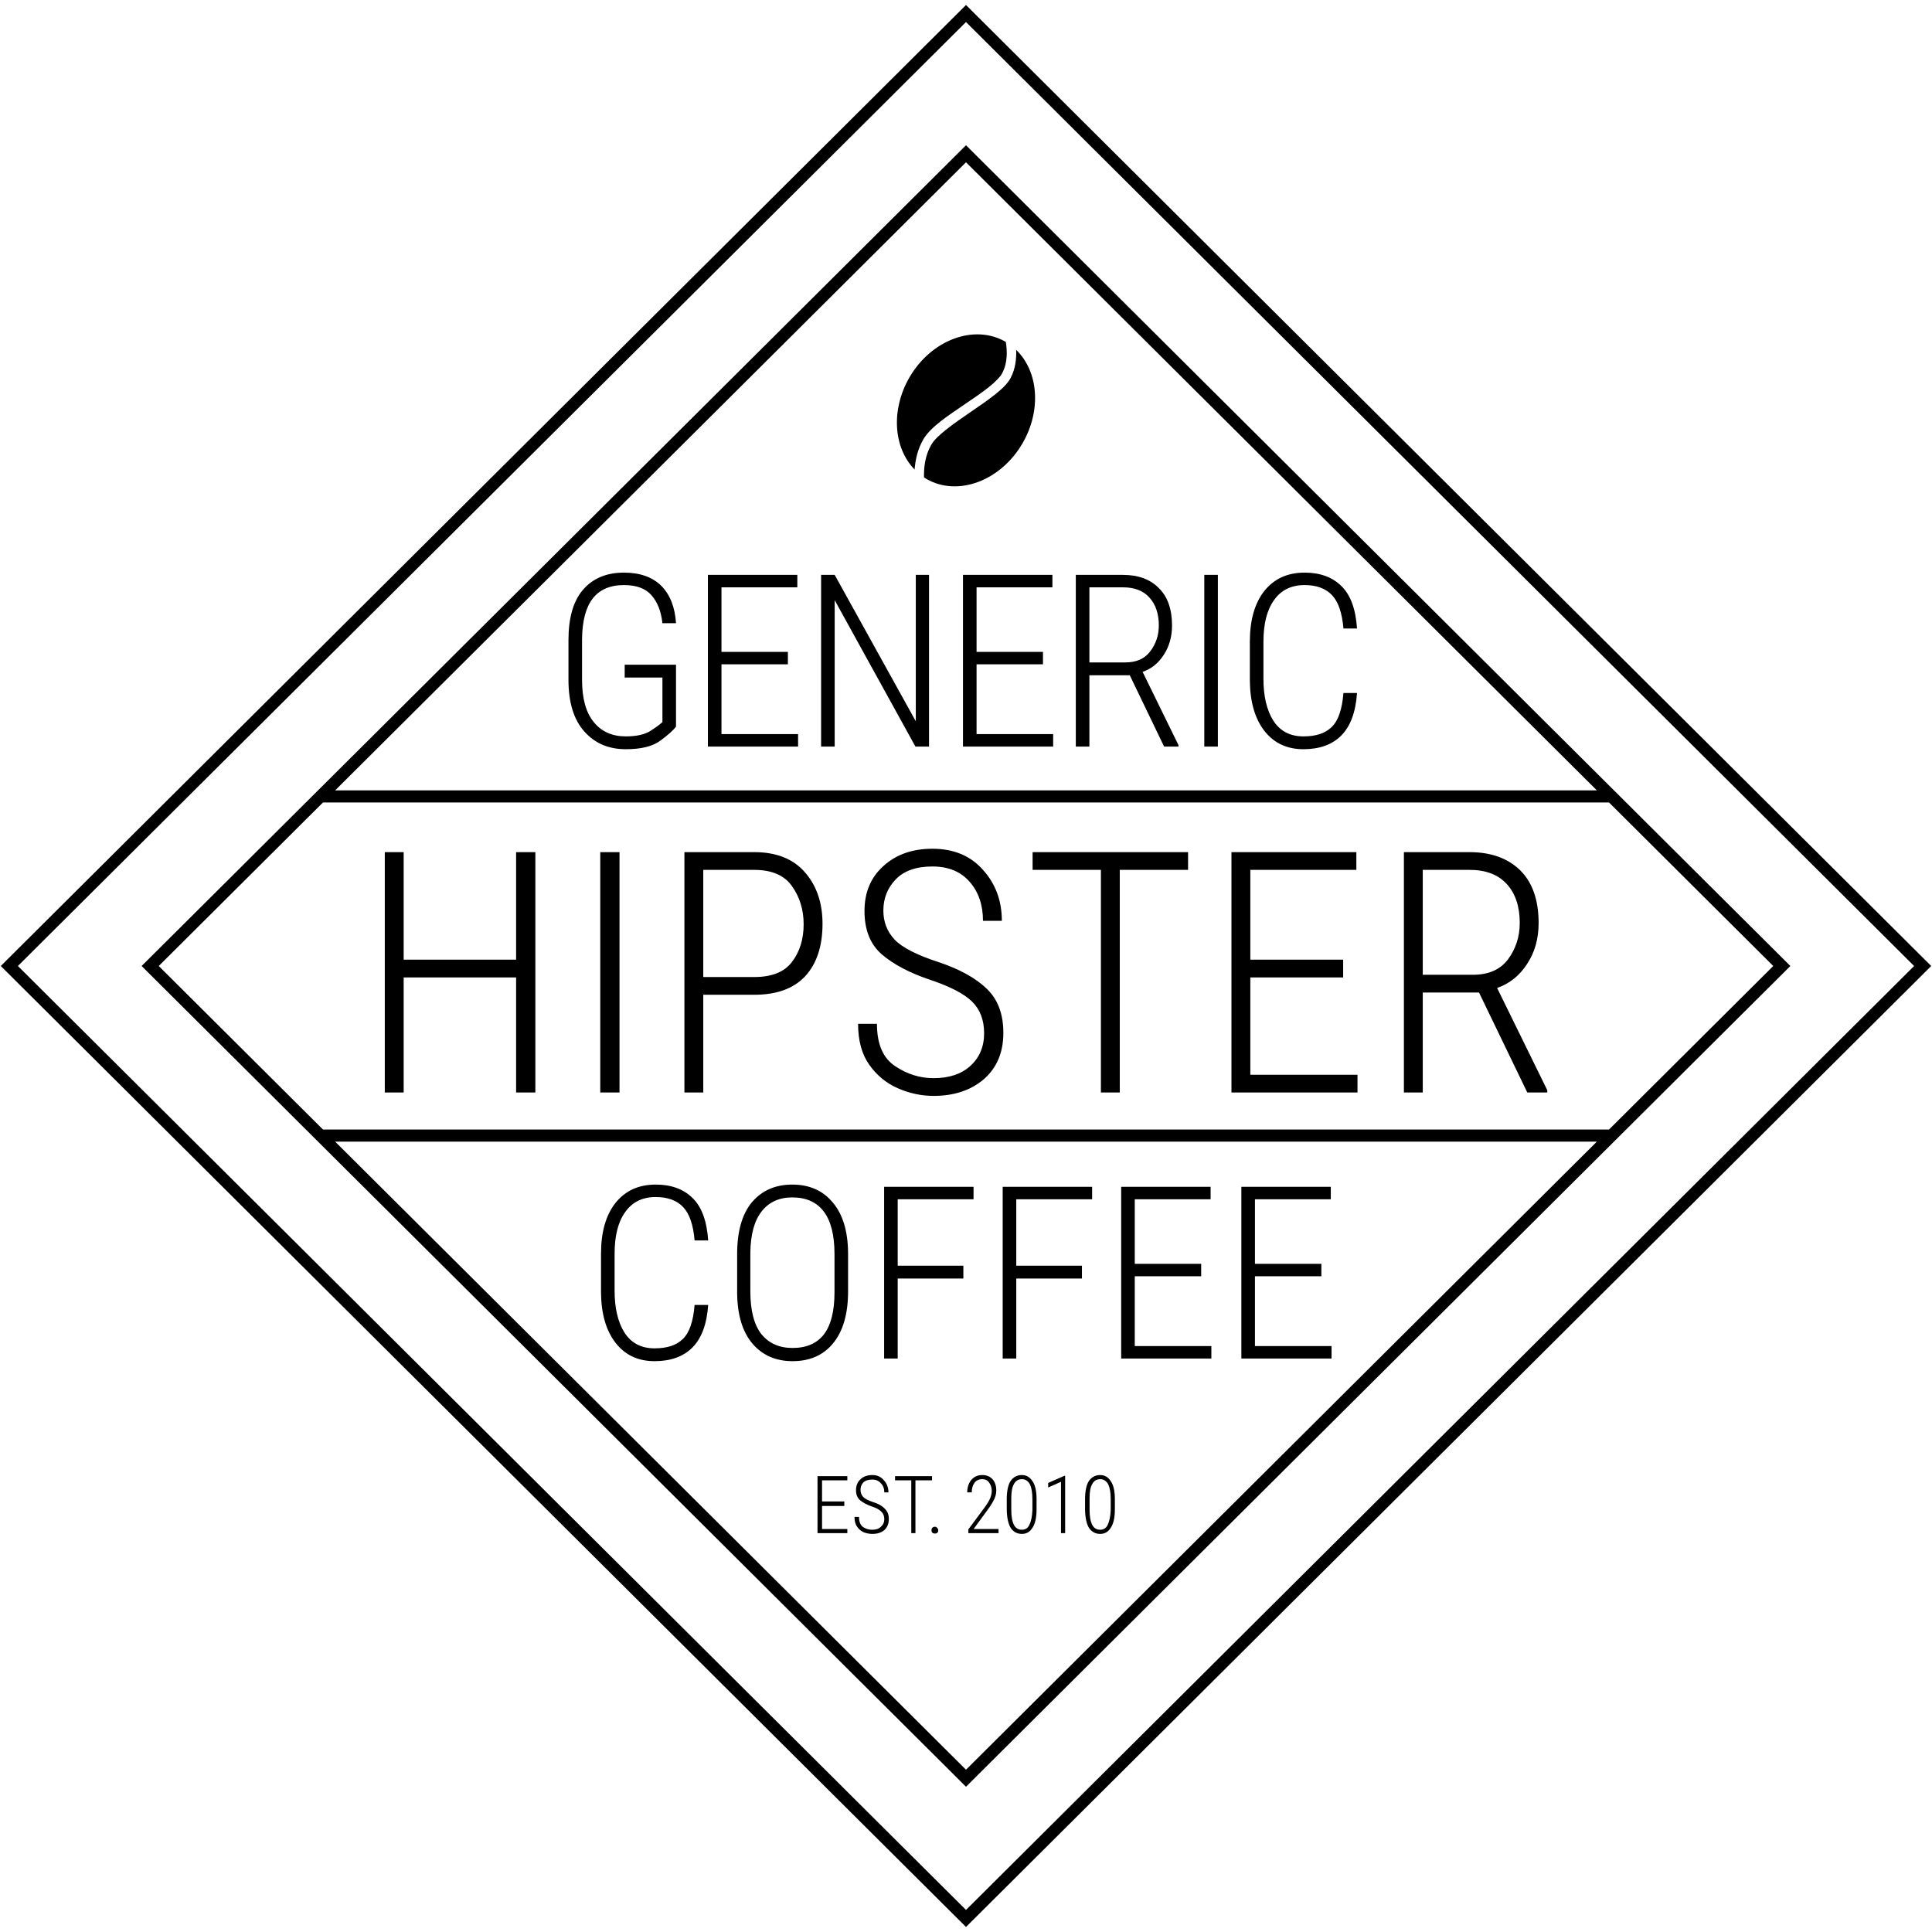
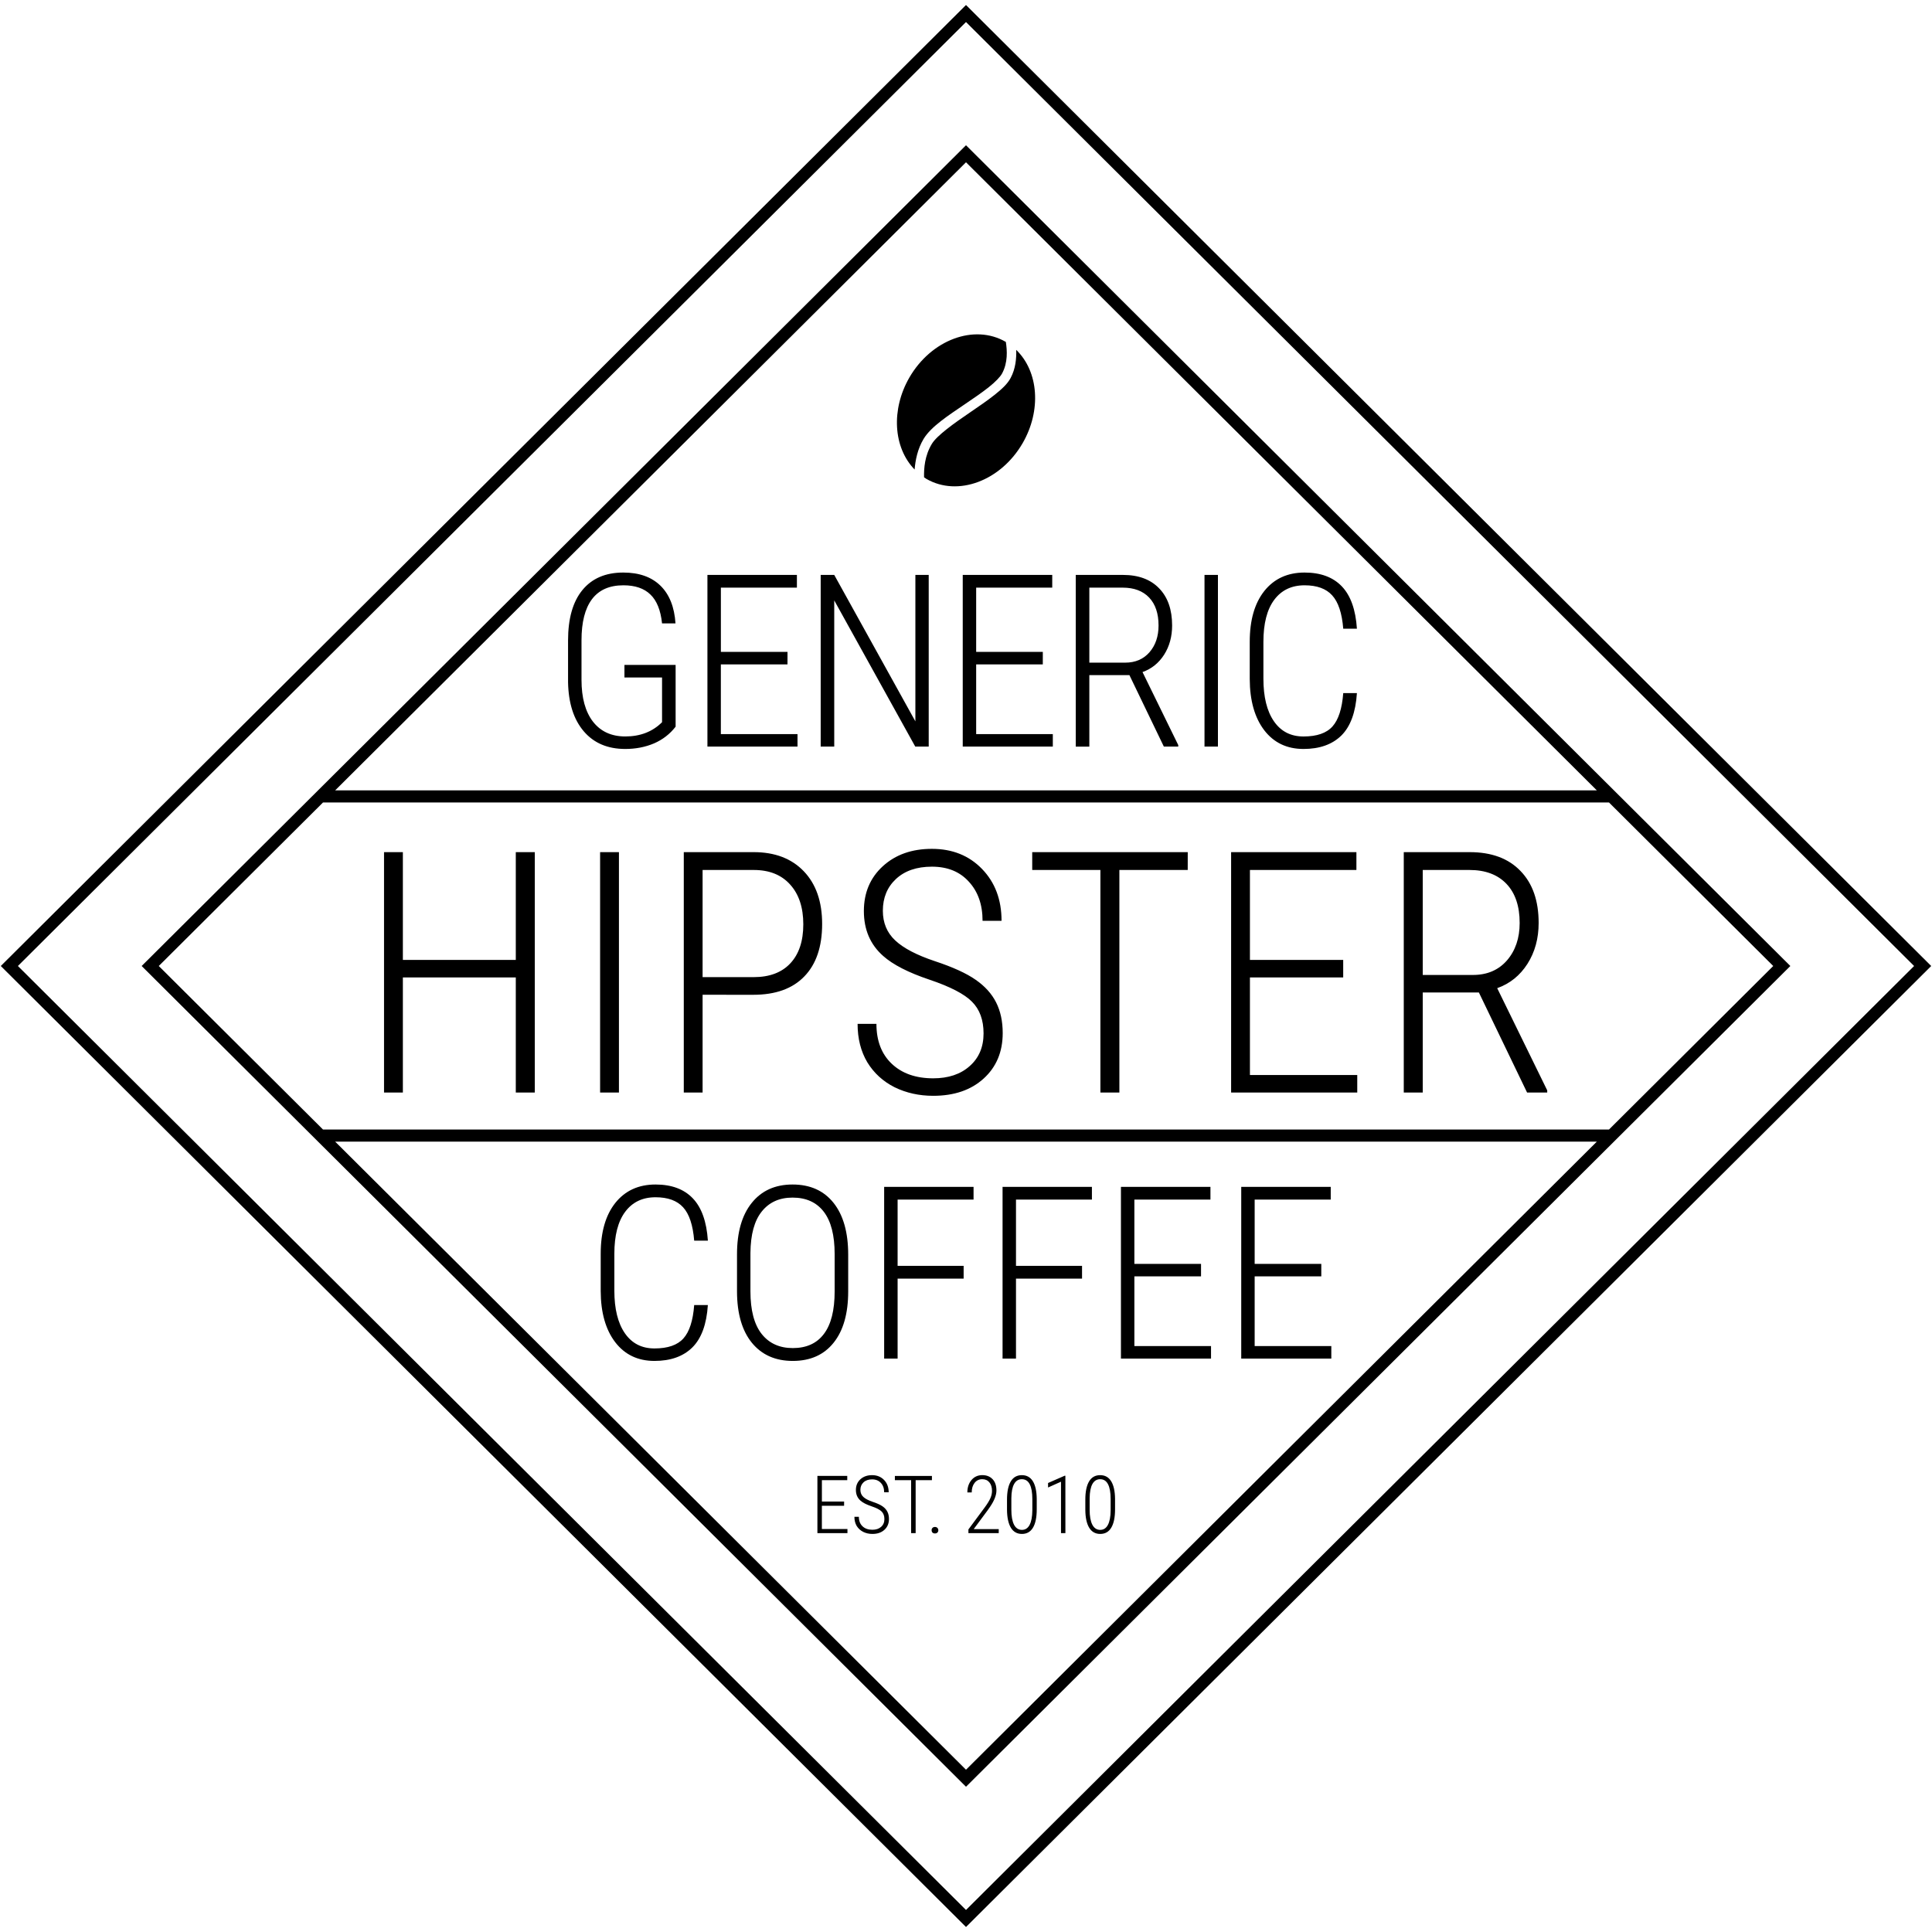
<svg xmlns="http://www.w3.org/2000/svg" viewBox="0 0 80 80">
-   <path fill="none" stroke="#000" stroke-width="0.5" d="M13.182 47.022h53.636M13.182 32.978h53.636M6.219 40L40 6.367 73.781 40 40 73.633zM.387 40L40 .56 79.613 40 40 79.439z" />
-   <g fill="#000">
-     <path d="M41.639 14.153a2.71 3.277 30 0 0-3.986 1.483 2.71 3.277 30 0 0 .218 3.806c.032-.387.12-.846.374-1.268.306-.508 1.023-.97 1.72-1.445.349-.237.693-.471.969-.69.276-.219.483-.431.562-.58.239-.45.208-.941.153-1.301a2.71 3.277 30 0 0-.01-.006zm.44.335c.009.361-.026.775-.23 1.16-.132.25-.374.471-.668.704-.294.233-.642.472-.991.709-.698.474-1.398.976-1.605 1.319-.299.496-.331 1.009-.324 1.385a2.71 3.277 30 0 0 .099.066 2.71 3.277 30 0 0 3.986-1.485 2.71 3.277 30 0 0-.267-3.857z" />
-     <g font-weight="300" font-family="Roboto Condensed" letter-spacing="0" word-spacing="0" text-anchor="middle">
-       <text x="39.701" y="45.239" style="line-height:125%;-inkscape-font-specification:'Roboto Condensed, Light';font-variant-ligatures:normal;font-variant-caps:normal;font-variant-numeric:normal;font-feature-settings:normal;text-align:center" font-size="14" writing-mode="lr">
-         <tspan x="39.701" y="45.239" style="-inkscape-font-specification:'Roboto Condensed, Light';font-variant-ligatures:normal;font-variant-caps:normal;font-variant-numeric:normal;font-feature-settings:normal;text-align:center" letter-spacing=".19">HIPSTER</tspan>
-       </text>
-       <text x="39.873" y="56.255" style="line-height:125%;-inkscape-font-specification:'Roboto Condensed, Light';font-variant-ligatures:normal;font-variant-caps:normal;font-variant-numeric:normal;font-feature-settings:normal;text-align:center" font-size="10">
-         <tspan x="39.873" y="56.255" style="-inkscape-font-specification:'Roboto Condensed, Light';font-variant-ligatures:normal;font-variant-caps:normal;font-variant-numeric:normal;font-feature-settings:normal;text-align:center">COFFEE</tspan>
-       </text>
-       <text x="39.922" y="30.915" style="line-height:125%;-inkscape-font-specification:'Roboto Condensed, Light';font-variant-ligatures:normal;font-variant-caps:normal;font-variant-numeric:normal;font-feature-settings:normal;text-align:center" font-size="10">
-         <tspan x="39.777" y="30.915" dx="0" style="-inkscape-font-specification:'Roboto Condensed, Light';font-variant-ligatures:normal;font-variant-caps:normal;font-variant-numeric:normal;font-feature-settings:normal;text-align:center" letter-spacing="-.29">GENERIC</tspan>
-       </text>
-       <text x="39.967" y="63.484" style="line-height:125%;-inkscape-font-specification:'Roboto Condensed, Light';font-variant-ligatures:normal;font-variant-caps:normal;font-variant-numeric:normal;font-feature-settings:normal;text-align:center" font-size="3.333">
-         <tspan x="39.967" y="63.484" style="-inkscape-font-specification:'Roboto Condensed, Light';font-variant-ligatures:normal;font-variant-caps:normal;font-variant-numeric:normal;font-feature-settings:normal;text-align:center">EST. 2010</tspan>
-       </text>
-     </g>
-   </g>
+   <path fill="none" stroke="#000" stroke-width=".5" d="M13.182 47.022h53.636M13.182 32.978h53.636M6.22 40L40 6.367 73.78 40 40 73.633zM.387 40L40 .56 79.613 40 40 79.44z" />
+   <path d="M46.172 62.495q0 .504-.157.763-.154.259-.457.259-.3 0-.457-.257-.157-.259-.16-.746v-.416q0-.495.155-.755.154-.26.459-.26.3 0 .455.251.157.251.162.733zm-.183-.423q0-.407-.109-.614-.107-.207-.325-.207-.21 0-.321.199-.109.197-.114.588v.48q0 .397.11.615.113.216.328.216.208 0 .317-.205.111-.206.114-.605zm-1.873 1.412h-.182v-2.13l-.536.24v-.186l.687-.301h.03zm-1.187-.99q0 .505-.156.764-.155.259-.457.259-.3 0-.458-.257-.156-.259-.16-.746v-.416q0-.495.156-.755.154-.26.458-.26.3 0 .456.251.156.251.161.733zm-.182-.422q0-.407-.109-.614-.107-.207-.326-.207-.21 0-.32.199-.11.197-.114.588v.48q0 .397.11.615.113.216.328.216.208 0 .317-.205.11-.206.114-.605zm-1.392 1.412H40.1v-.153l.674-.91q.17-.232.236-.385.067-.153.067-.3 0-.223-.108-.353-.106-.132-.295-.132-.2 0-.319.153-.118.152-.118.394h-.181q0-.309.17-.512.172-.204.448-.204.27 0 .429.17.157.167.157.467 0 .284-.257.665l-.104.15-.58.783h1.037zm-2.78-.118q0-.059.036-.098.038-.04.103-.04t.102.04q.038.039.038.098 0 .057-.038.094-.037.037-.102.037t-.103-.037q-.035-.037-.035-.094zm.014-2.076h-.674v2.194h-.187V61.29h-.673v-.175h1.534zm-1.968 1.612q0-.199-.114-.313-.112-.114-.422-.218-.309-.104-.454-.233-.19-.167-.19-.442 0-.272.187-.443.187-.17.483-.17.303 0 .495.198t.192.51h-.187q0-.239-.135-.385-.134-.148-.365-.148-.224 0-.354.122-.13.12-.13.312 0 .18.123.293.122.114.389.204.267.088.404.184.136.094.201.223.066.128.066.303 0 .278-.19.449-.186.169-.496.169-.208 0-.38-.085-.171-.086-.27-.245-.095-.162-.095-.38h.185q0 .251.152.394.151.143.408.143.225 0 .36-.12.137-.12.137-.322zm-1.669-.552h-.92v.962h1.059v.172h-1.244v-2.37h1.236v.176h-1.05v.887h.92zm21.235-33.651q-.078 1.196-.644 1.757-.567.557-1.568.557-1.03 0-1.626-.776-.595-.782-.6-2.12v-1.542q0-1.343.605-2.105.61-.762 1.665-.762.996 0 1.543.572.547.57.625 1.753h-.566q-.078-.967-.46-1.382-.375-.415-1.142-.415-.805 0-1.255.6-.449.6-.449 1.743v1.524q0 1.133.435 1.763.434.63 1.225.63.83 0 1.201-.416.371-.415.445-1.381zm-5.755 2.216h-.556v-7.109h.556zm-3.665-2.959h-1.66v2.96h-.562v-7.11h1.949q.971 0 1.504.557.537.551.537 1.538 0 .688-.332 1.21-.332.518-.894.718l1.48 3.023v.063h-.596zm-1.66-.517h1.484q.63 0 1.006-.43.376-.434.376-1.108 0-.747-.39-1.158-.391-.41-1.094-.41h-1.382zm-1.927.073h-2.759v2.886h3.174v.517h-3.73v-7.109h3.706v.527h-3.15v2.661h2.76zm-4.724 3.403h-.557l-3.355-6.054v6.054h-.561v-7.109h.561l3.36 6.064v-6.064h.552zm-5.848-3.403h-2.759v2.886h3.174v.517h-3.73v-7.109h3.705v.527H29.85v2.661h2.759zm-4.632 2.578q-.356.46-.898.694-.542.229-1.187.229-1.094 0-1.719-.732-.625-.733-.65-2.032v-1.728q0-1.362.592-2.085.595-.728 1.694-.728.981 0 1.538.542t.625 1.563h-.557q-.087-.82-.483-1.196-.39-.381-1.118-.381-.87 0-1.304.58-.43.577-.43 1.695v1.64q0 1.114.474 1.73.479.614 1.338.614.933 0 1.523-.59v-1.851h-1.557v-.522h2.119zm26.736 22.762h-2.759v2.886h3.174v.517h-3.73v-7.109h3.706v.527h-3.15v2.661h2.759zm-4.98 0h-2.76v2.886h3.174v.517h-3.73v-7.109h3.706v.527h-3.15v2.661h2.76zm-4.927.093H42.07v3.31h-.556v-7.109h3.7v.527H42.07v2.744h2.735zm-4.903 0h-2.734v3.31h-.557v-7.109h3.702v.527h-3.145v2.744h2.734zm-4.78.527q0 1.377-.605 2.129-.601.752-1.69.752-1.079 0-1.694-.752-.61-.752-.615-2.114v-1.548q0-1.372.61-2.129.61-.762 1.69-.762 1.093 0 1.699.762.605.762.605 2.144zm-.561-1.543q0-1.167-.45-1.753-.449-.586-1.294-.586-.815 0-1.274.576-.459.572-.469 1.714v1.592q0 1.172.464 1.763.464.586 1.29.586.849 0 1.288-.586.445-.586.445-1.763zm-5.25 2.11q-.078 1.196-.644 1.757-.566.557-1.567.557-1.03 0-1.626-.776-.596-.782-.6-2.12v-1.542q0-1.343.605-2.105.61-.762 1.665-.762.996 0 1.543.572.546.57.625 1.753h-.567q-.078-.967-.459-1.382-.376-.415-1.142-.415-.806 0-1.255.6-.45.6-.45 1.743v1.524q0 1.133.435 1.763.435.63 1.226.63.83 0 1.2-.416.372-.415.445-1.381zm31.926-12.943h-2.324v4.143h-.786v-9.954h2.727q1.36 0 2.106.78.752.772.752 2.153 0 .964-.465 1.695-.465.725-1.251 1.005l2.071 4.232v.089h-.834zm-2.324-.725h2.078q.882 0 1.408-.601.527-.609.527-1.552 0-1.046-.547-1.62-.547-.574-1.531-.574h-1.935zm-3.294.103h-3.862v4.04h4.444v.725h-5.223v-9.954h5.188v.739h-4.409v3.725h3.862zm-6.438-4.45h-2.83v9.215h-.786v-9.215h-2.823v-.739h6.44zm-8.454 6.767q0-.834-.479-1.312-.471-.479-1.77-.916-1.3-.438-1.907-.978-.8-.704-.8-1.86 0-1.14.786-1.858.786-.718 2.03-.718 1.272 0 2.078.834.807.834.807 2.146h-.786q0-1.005-.568-1.62-.56-.622-1.53-.622-.944 0-1.491.513-.54.506-.54 1.312 0 .752.513 1.23.512.48 1.633.855 1.121.37 1.696.773.574.396.847.936.274.54.274 1.272 0 1.169-.793 1.886-.786.711-2.085.711-.875 0-1.6-.355-.718-.362-1.128-1.032-.403-.677-.403-1.593h.78q0 1.053.635 1.654.636.602 1.716.602.943 0 1.51-.506.575-.506.575-1.354zm-11.634-1.6v4.048h-.779v-9.954h2.892q1.319 0 2.078.793.759.793.759 2.181 0 1.415-.739 2.174-.731.759-2.112.759zm0-.73h2.113q.984 0 1.517-.568.54-.574.54-1.62 0-1.046-.547-1.648-.54-.601-1.503-.601h-2.12zm-3.464 4.778h-.78v-9.954h.78zm-3.485 0h-.786v-4.765h-4.676v4.765h-.78v-9.954h.78v4.464h4.676v-4.464h.786zM41.64 14.153a2.71 3.277 30 0 0-3.986 1.482 2.71 3.277 30 0 0 .218 3.807c.032-.387.12-.847.373-1.269.306-.508 1.023-.97 1.72-1.444.35-.237.693-.471.97-.69.276-.22.483-.431.562-.58.239-.45.208-.94.153-1.3a2.71 3.277 30 0 0-.01-.006zm.44.335c.01.361-.026.775-.23 1.16-.132.25-.373.47-.667.703-.294.233-.643.472-.991.709-.698.474-1.399.976-1.606 1.32-.298.495-.33 1.009-.323 1.384a2.71 3.277 30 0 0 .099.067 2.71 3.277 30 0 0 3.986-1.486 2.71 3.277 30 0 0-.268-3.857z" font-family="Roboto Condensed" font-size="3.333" font-weight="300" letter-spacing="0" style="line-height:125%;-inkscape-font-specification:'Roboto Condensed, Light';font-variant-ligatures:normal;font-variant-caps:normal;font-variant-numeric:normal;font-feature-settings:normal;text-align:center" text-anchor="middle" word-spacing="0" />
</svg>
